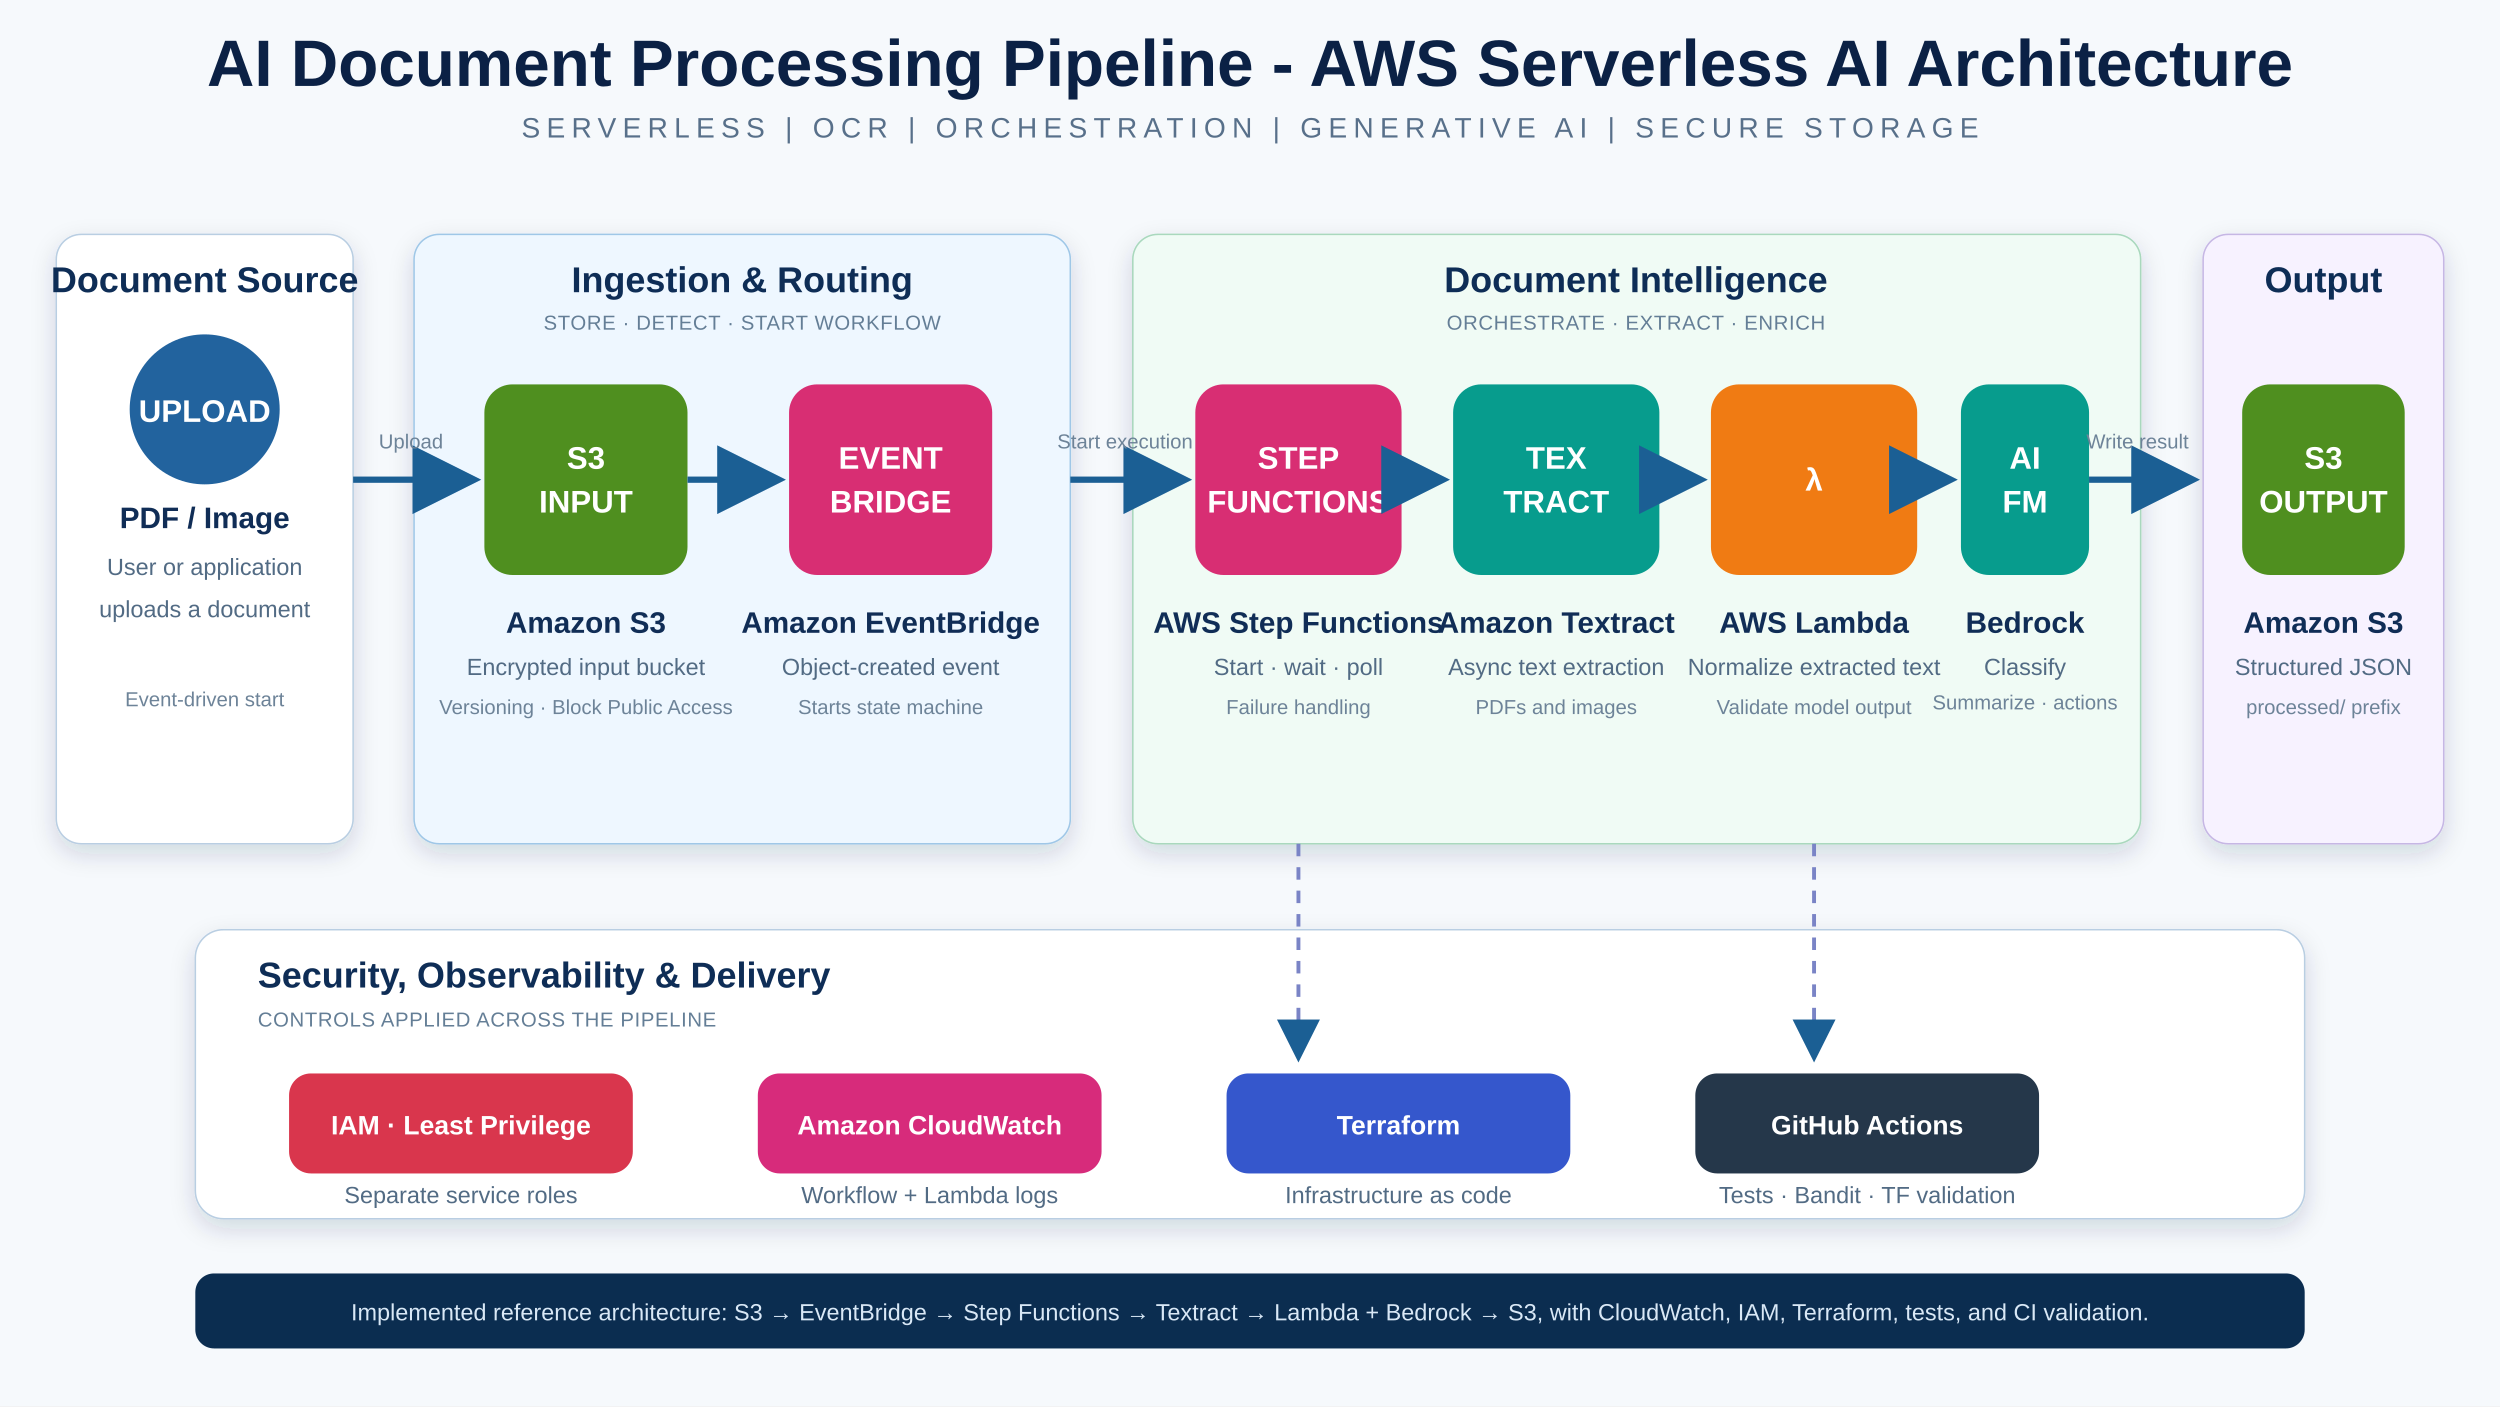
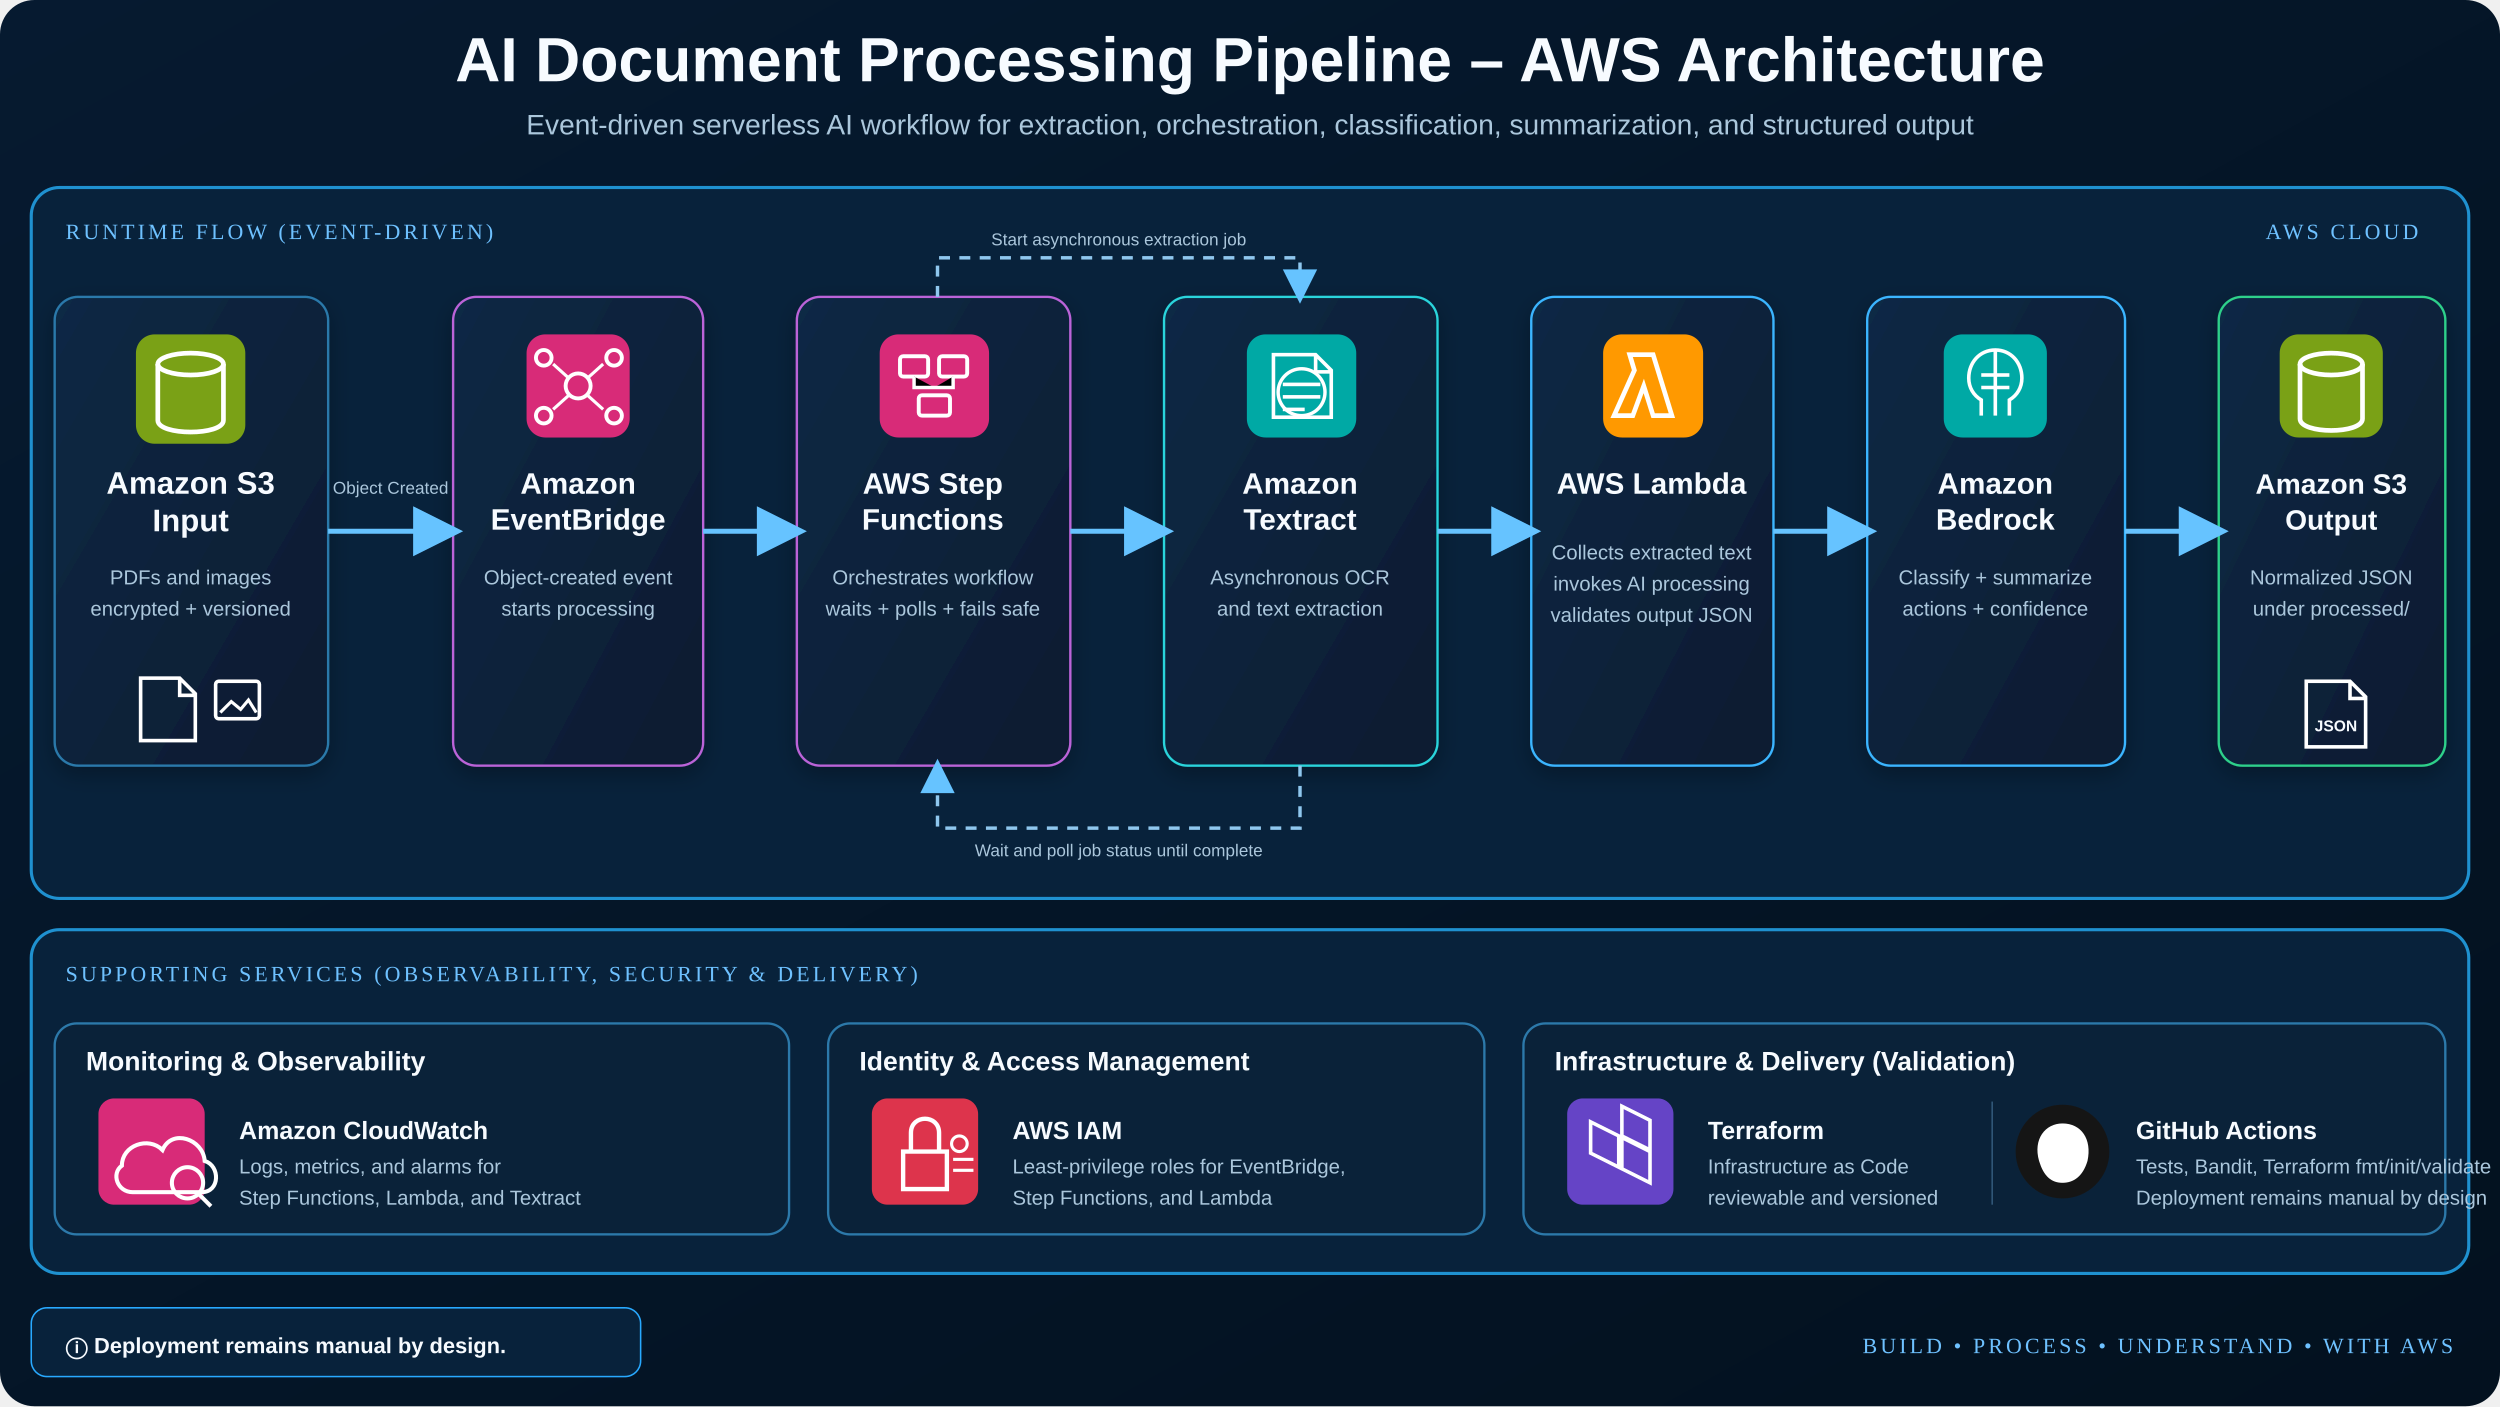
<svg xmlns="http://www.w3.org/2000/svg" width="1600" height="900" viewBox="0 0 1600 900" role="img" aria-labelledby="title desc">
  <defs>
-     <filter id="shadow" x="-20%" y="-20%" width="140%" height="140%">
-       <feDropShadow dx="0" dy="6" stdDeviation="8" flood-color="#16324e" flood-opacity=".16" />
+     <linearGradient id="bg" x1="0" y1="0" x2="1" y2="1">
+       <stop stop-color="#061a30" />
+       <stop offset="1" stop-color="#03111f" />
+     </linearGradient>
+     <linearGradient id="card" x1="0" y1="0" x2="1" y2="1">
+       <stop stop-color="#0c2945" />
+       <stop offset="1" stop-color="#071b30" />
+     </linearGradient>
+     <filter id="sh" x="-20%" y="-20%" width="140%" height="140%">
+       <feDropShadow dx="0" dy="5" stdDeviation="7" flood-color="#000" flood-opacity=".28" />
    </filter>
-     <marker id="arrow" markerWidth="11" markerHeight="11" refX="9" refY="5.5" orient="auto">
-       <path d="M0 0L11 5.5L0 11Z" fill="#1b5f94" />
+     <marker id="arr" markerWidth="10" markerHeight="10" refX="8" refY="5" orient="auto">
+       <path d="M0 0L10 5L0 10Z" fill="#66c3ff" />
    </marker>
    <style>
-     .h1{font:700 42px Arial,sans-serif;fill:#0b2145}.sub{font:18px Arial,sans-serif;fill:#58708a;letter-spacing:4px}.section{font:700 23px Arial,sans-serif;fill:#0e2d56}.sectionSub{font:13px Arial,sans-serif;fill:#647e96;letter-spacing:.4px}.svc{font:700 19px Arial,sans-serif;fill:#102d56}.txt{font:15px Arial,sans-serif;fill:#526b84}.small{font:13px Arial,sans-serif;fill:#6d8398}.icon{font:700 20px Arial,sans-serif;fill:white}.support{font:700 17px Arial,sans-serif;fill:white}.arrow{stroke:#1b5f94;stroke-width:4;fill:none;marker-end:url(#arrow)}.dash{stroke:#7a84c6;stroke-width:2.5;fill:none;stroke-dasharray:8 7;marker-end:url(#arrow)}
+     .t{font-family:Arial,Helvetica,sans-serif;fill:#f7fbff}.m{font-family:Arial,Helvetica,sans-serif;fill:#abc7dc}.h{font-weight:700}
+     .panel{fill:url(#card);stroke:#2c79aa;stroke-width:1.5}.run{fill:#08223b;stroke:#1f91d0;stroke-width:2}.support{fill:#0a2239;stroke:#2c79aa;stroke-width:1.5}
+     .line{stroke:#66c3ff;stroke-width:3.2;fill:none;marker-end:url(#arr)}.dash{stroke:#8fc7ee;stroke-width:2.2;fill:none;stroke-dasharray:7 6;marker-end:url(#arr)}
+     .small{font-size:13px}.tiny{font-size:11px}.cap{font-size:14px;letter-spacing:2px;fill:#6ec1ff}
  </style>
  </defs>
-   <rect width="1600" height="900" fill="#f6f9fc" />
-   <text x="800" y="55" text-anchor="middle" class="h1">AI Document Processing Pipeline - AWS Serverless AI Architecture</text>
-   <text x="800" y="88" text-anchor="middle" class="sub">SERVERLESS | OCR | ORCHESTRATION | GENERATIVE AI | SECURE STORAGE</text>
-   <g filter="url(#shadow)">
-     <rect x="36" y="150" width="190" height="390" rx="16" fill="#fff" stroke="#b9cee2" />
+   <rect width="1600" height="900" rx="22" fill="url(#bg)" />
+   <text x="800" y="52" text-anchor="middle" class="t h" font-size="40">AI Document Processing Pipeline – AWS Architecture</text>
+   <text x="800" y="86" text-anchor="middle" class="m" font-size="18">Event-driven serverless AI workflow for extraction, orchestration, classification, summarization, and structured output</text>
+   <rect x="20" y="120" width="1560" height="455" rx="18" class="run" />
+   <text x="42" y="153" class="cap">RUNTIME FLOW (EVENT-DRIVEN)</text>
+   <text x="1450" y="153" class="cap">AWS CLOUD</text>
+   <g transform="translate(35 190)">
+     <rect width="175" height="300" rx="15" class="panel" filter="url(#sh)" />
+     <rect x="52" y="24" width="70" height="70" rx="12" fill="#7AA116" />
+     <ellipse cx="87" cy="43" rx="21" ry="7" fill="none" stroke="#fff" stroke-width="3" />
+     <path d="M66 43v36c0 10 42 10 42 0V43" fill="none" stroke="#fff" stroke-width="3" />
+     <text x="87" y="126" text-anchor="middle" class="t h" font-size="20">Amazon S3</text>
+     <text x="87" y="150" text-anchor="middle" class="t h" font-size="20">Input</text>
+     <text x="87" y="184" text-anchor="middle" class="m small">PDFs and images</text>
+     <text x="87" y="204" text-anchor="middle" class="m small">encrypted + versioned</text>
+     <path d="M55 244h25l10 10v30H55zM80 244v11h10" fill="none" stroke="#fff" stroke-width="2.3" />
+     <rect x="103" y="246" width="28" height="24" rx="2" fill="none" stroke="#fff" stroke-width="2.3" />
+     <path d="M106 266l7-7 6 5 5-6 5 8" fill="none" stroke="#fff" stroke-width="2" />
  </g>
-   <text x="131" y="187" text-anchor="middle" class="section">Document Source</text>
-   <circle cx="131" cy="262" r="48" fill="#22639e" />
-   <text x="131" y="270" text-anchor="middle" class="icon">UPLOAD</text>
-   <text x="131" y="338" text-anchor="middle" class="svc">PDF / Image</text>
-   <text x="131" y="368" text-anchor="middle" class="txt">User or application</text>
-   <text x="131" y="395" text-anchor="middle" class="txt">uploads a document</text>
-   <text x="131" y="452" text-anchor="middle" class="small">Event-driven start</text>
-   <g filter="url(#shadow)">
-     <rect x="265" y="150" width="420" height="390" rx="16" fill="#eef7ff" stroke="#9fc7e7" />
+   <g transform="translate(290 190)">
+     <rect width="160" height="300" rx="15" class="panel" filter="url(#sh)" style="stroke:#bb63d8" />
+     <rect x="47" y="24" width="66" height="66" rx="12" fill="#D82B78" />
+     <circle cx="80" cy="57" r="8" fill="none" stroke="#fff" stroke-width="2.5" />
+     <circle cx="58" cy="39" r="5" fill="none" stroke="#fff" stroke-width="2.5" />
+     <circle cx="103" cy="39" r="5" fill="none" stroke="#fff" stroke-width="2.5" />
+     <circle cx="58" cy="76" r="5" fill="none" stroke="#fff" stroke-width="2.5" />
+     <circle cx="103" cy="76" r="5" fill="none" stroke="#fff" stroke-width="2.5" />
+     <path d="M64 43l10 9M96 43l-10 9M64 72l10-9M96 72l-10-9" stroke="#fff" stroke-width="2" />
+     <text x="80" y="126" text-anchor="middle" class="t h" font-size="19">Amazon</text>
+     <text x="80" y="149" text-anchor="middle" class="t h" font-size="19">EventBridge</text>
+     <text x="80" y="184" text-anchor="middle" class="m small">Object-created event</text>
+     <text x="80" y="204" text-anchor="middle" class="m small">starts processing</text>
  </g>
-   <text x="475" y="187" text-anchor="middle" class="section">Ingestion &amp; Routing</text>
-   <text x="475" y="211" text-anchor="middle" class="sectionSub">STORE · DETECT · START WORKFLOW</text>
-   <rect x="310" y="246" width="130" height="122" rx="18" fill="#4f8f1f" />
-   <text x="375" y="300" text-anchor="middle" class="icon">S3</text>
-   <text x="375" y="328" text-anchor="middle" class="icon">INPUT</text>
-   <text x="375" y="405" text-anchor="middle" class="svc">Amazon S3</text>
-   <text x="375" y="432" text-anchor="middle" class="txt">Encrypted input bucket</text>
-   <text x="375" y="457" text-anchor="middle" class="small">Versioning · Block Public Access</text>
-   <rect x="505" y="246" width="130" height="122" rx="18" fill="#d82e73" />
-   <text x="570" y="300" text-anchor="middle" class="icon">EVENT</text>
-   <text x="570" y="328" text-anchor="middle" class="icon">BRIDGE</text>
-   <text x="570" y="405" text-anchor="middle" class="svc">Amazon EventBridge</text>
-   <text x="570" y="432" text-anchor="middle" class="txt">Object-created event</text>
-   <text x="570" y="457" text-anchor="middle" class="small">Starts state machine</text>
-   <path class="arrow" d="M440 307H495" />
-   <g filter="url(#shadow)">
-     <rect x="725" y="150" width="645" height="390" rx="16" fill="#f0fbf5" stroke="#a9d8bd" />
+   <g transform="translate(510 190)">
+     <rect width="175" height="300" rx="15" class="panel" filter="url(#sh)" style="stroke:#bb63d8" />
+     <rect x="53" y="24" width="70" height="66" rx="12" fill="#D82B78" />
+     <rect x="66" y="38" width="18" height="13" rx="2" fill="none" stroke="#fff" stroke-width="2.5" />
+     <rect x="91" y="38" width="18" height="13" rx="2" fill="none" stroke="#fff" stroke-width="2.5" />
+     <rect x="78" y="63" width="20" height="13" rx="2" fill="none" stroke="#fff" stroke-width="2.5" />
+     <path d="M75 51v7h13M100 51v7H88" stroke="#fff" stroke-width="2.2" />
+     <text x="87" y="126" text-anchor="middle" class="t h" font-size="19">AWS Step</text>
+     <text x="87" y="149" text-anchor="middle" class="t h" font-size="19">Functions</text>
+     <text x="87" y="184" text-anchor="middle" class="m small">Orchestrates workflow</text>
+     <text x="87" y="204" text-anchor="middle" class="m small">waits + polls + fails safe</text>
  </g>
-   <text x="1047" y="187" text-anchor="middle" class="section">Document Intelligence</text>
-   <text x="1047" y="211" text-anchor="middle" class="sectionSub">ORCHESTRATE · EXTRACT · ENRICH</text>
-   <rect x="765" y="246" width="132" height="122" rx="18" fill="#d82e73" />
-   <text x="831" y="300" text-anchor="middle" class="icon">STEP</text>
-   <text x="831" y="328" text-anchor="middle" class="icon">FUNCTIONS</text>
-   <text x="831" y="405" text-anchor="middle" class="svc">AWS Step Functions</text>
-   <text x="831" y="432" text-anchor="middle" class="txt">Start · wait · poll</text>
-   <text x="831" y="457" text-anchor="middle" class="small">Failure handling</text>
-   <rect x="930" y="246" width="132" height="122" rx="18" fill="#079c8d" />
-   <text x="996" y="300" text-anchor="middle" class="icon">TEX</text>
-   <text x="996" y="328" text-anchor="middle" class="icon">TRACT</text>
-   <text x="996" y="405" text-anchor="middle" class="svc">Amazon Textract</text>
-   <text x="996" y="432" text-anchor="middle" class="txt">Async text extraction</text>
-   <text x="996" y="457" text-anchor="middle" class="small">PDFs and images</text>
-   <rect x="1095" y="246" width="132" height="122" rx="18" fill="#f07b13" />
-   <text x="1161" y="314" text-anchor="middle" class="icon">λ</text>
-   <text x="1161" y="405" text-anchor="middle" class="svc">AWS Lambda</text>
-   <text x="1161" y="432" text-anchor="middle" class="txt">Normalize extracted text</text>
-   <text x="1161" y="457" text-anchor="middle" class="small">Validate model output</text>
-   <rect x="1255" y="246" width="82" height="122" rx="18" fill="#079c8d" />
-   <text x="1296" y="300" text-anchor="middle" class="icon">AI</text>
-   <text x="1296" y="328" text-anchor="middle" class="icon">FM</text>
-   <text x="1296" y="405" text-anchor="middle" class="svc">Bedrock</text>
-   <text x="1296" y="432" text-anchor="middle" class="txt">Classify</text>
-   <text x="1296" y="454" text-anchor="middle" class="small">Summarize · actions</text>
-   <path class="arrow" d="M897 307H920" />
-   <path class="arrow" d="M1062 307H1085" />
-   <path class="arrow" d="M1227 307H1245" />
-   <g filter="url(#shadow)">
-     <rect x="1410" y="150" width="154" height="390" rx="16" fill="#f7f2ff" stroke="#c6b7e4" />
+   <g transform="translate(745 190)">
+     <rect width="175" height="300" rx="15" class="panel" filter="url(#sh)" style="stroke:#29d4db" />
+     <rect x="53" y="24" width="70" height="66" rx="12" fill="#00A9A5" />
+     <path d="M70 37h27l10 10v30H70zM97 37v11h10M76 56h24M76 64h24M76 72h14" fill="none" stroke="#fff" stroke-width="2.3" />
+     <circle cx="88" cy="61" r="15" fill="none" stroke="#fff" stroke-width="2.2" />
+     <text x="87" y="126" text-anchor="middle" class="t h" font-size="19">Amazon</text>
+     <text x="87" y="149" text-anchor="middle" class="t h" font-size="19">Textract</text>
+     <text x="87" y="184" text-anchor="middle" class="m small">Asynchronous OCR</text>
+     <text x="87" y="204" text-anchor="middle" class="m small">and text extraction</text>
  </g>
-   <text x="1487" y="187" text-anchor="middle" class="section">Output</text>
-   <rect x="1435" y="246" width="104" height="122" rx="18" fill="#4f8f1f" />
-   <text x="1487" y="300" text-anchor="middle" class="icon">S3</text>
-   <text x="1487" y="328" text-anchor="middle" class="icon">OUTPUT</text>
-   <text x="1487" y="405" text-anchor="middle" class="svc">Amazon S3</text>
-   <text x="1487" y="432" text-anchor="middle" class="txt">Structured JSON</text>
-   <text x="1487" y="457" text-anchor="middle" class="small">processed/ prefix</text>
-   <path class="arrow" d="M226 307H300" />
-   <path class="arrow" d="M685 307H755" />
-   <path class="arrow" d="M1337 307H1400" />
-   <text x="263" y="287" text-anchor="middle" class="small">Upload</text>
-   <text x="720" y="287" text-anchor="middle" class="small">Start execution</text>
-   <text x="1368" y="287" text-anchor="middle" class="small">Write result</text>
-   <g filter="url(#shadow)">
-     <rect x="125" y="595" width="1350" height="185" rx="18" fill="#fff" stroke="#b9cee2" />
+   <g transform="translate(980 190)">
+     <rect width="155" height="300" rx="15" class="panel" filter="url(#sh)" style="stroke:#3bb5ff" />
+     <rect x="46" y="24" width="64" height="66" rx="12" fill="#FF9900" />
+     <path d="M63 37h15l12 39H78l-6-19-7 19H53l13-29z" fill="none" stroke="#fff" stroke-width="3" />
+     <text x="77" y="126" text-anchor="middle" class="t h" font-size="19">AWS Lambda</text>
+     <text x="77" y="168" text-anchor="middle" class="m small">Collects extracted text</text>
+     <text x="77" y="188" text-anchor="middle" class="m small">invokes AI processing</text>
+     <text x="77" y="208" text-anchor="middle" class="m small">validates output JSON</text>
  </g>
-   <text x="165" y="632" class="section">Security, Observability &amp; Delivery</text>
-   <text x="165" y="657" class="sectionSub">CONTROLS APPLIED ACROSS THE PIPELINE</text>
-   <g transform="translate(185 687)">
-     <rect width="220" height="64" rx="14" fill="#d9364d" />
-     <text x="110" y="39" text-anchor="middle" class="support">IAM · Least Privilege</text>
+   <g transform="translate(1195 190)">
+     <rect width="165" height="300" rx="15" class="panel" filter="url(#sh)" style="stroke:#3bb5ff" />
+     <rect x="49" y="24" width="66" height="66" rx="12" fill="#00A9A5" />
+     <path d="M82 34c-10 0-17 8-17 18 0 6 3 11 8 14v10M82 34c10 0 17 8 17 18 0 6-3 11-8 14v10M73 50h18M73 58h18M82 34v42" fill="none" stroke="#fff" stroke-width="2.3" />
+     <text x="82" y="126" text-anchor="middle" class="t h" font-size="19">Amazon</text>
+     <text x="82" y="149" text-anchor="middle" class="t h" font-size="19">Bedrock</text>
+     <text x="82" y="184" text-anchor="middle" class="m small">Classify + summarize</text>
+     <text x="82" y="204" text-anchor="middle" class="m small">actions + confidence</text>
  </g>
-   <g transform="translate(485 687)">
-     <rect width="220" height="64" rx="14" fill="#d72b7b" />
-     <text x="110" y="39" text-anchor="middle" class="support">Amazon CloudWatch</text>
+   <g transform="translate(1420 190)">
+     <rect width="145" height="300" rx="15" class="panel" filter="url(#sh)" style="stroke:#2ed08a" />
+     <rect x="39" y="24" width="66" height="66" rx="12" fill="#7AA116" />
+     <ellipse cx="72" cy="43" rx="20" ry="7" fill="none" stroke="#fff" stroke-width="3" />
+     <path d="M52 43v35c0 10 40 10 40 0V43" fill="none" stroke="#fff" stroke-width="3" />
+     <text x="72" y="126" text-anchor="middle" class="t h" font-size="18">Amazon S3</text>
+     <text x="72" y="149" text-anchor="middle" class="t h" font-size="18">Output</text>
+     <text x="72" y="184" text-anchor="middle" class="m small">Normalized JSON</text>
+     <text x="72" y="204" text-anchor="middle" class="m small">under processed/</text>
+     <path d="M56 246h28l10 10v32H56zM84 246v11h10" fill="none" stroke="#fff" stroke-width="2.3" />
+     <text x="75" y="278" text-anchor="middle" class="t h" font-size="10">JSON</text>
  </g>
-   <g transform="translate(785 687)">
-     <rect width="220" height="64" rx="14" fill="#3557cc" />
-     <text x="110" y="39" text-anchor="middle" class="support">Terraform</text>
+   <path d="M210 340H290" class="line" />
+   <text x="250" y="316" text-anchor="middle" class="m tiny">Object Created</text>
+   <path d="M450 340H510" class="line" />
+   <path d="M685 340H745" class="line" />
+   <path d="M920 340H980" class="line" />
+   <path d="M1135 340H1195" class="line" />
+   <path d="M1360 340H1420" class="line" />
+   <path d="M600 190V165H832V190" class="dash" />
+   <text x="716" y="157" text-anchor="middle" class="m tiny">Start asynchronous extraction job</text>
+   <path d="M832 490V530H600V490" class="dash" />
+   <text x="716" y="548" text-anchor="middle" class="m tiny">Wait and poll job status until complete</text>
+   <rect x="20" y="595" width="1560" height="220" rx="18" class="run" />
+   <text x="42" y="628" class="cap">SUPPORTING SERVICES (OBSERVABILITY, SECURITY &amp; DELIVERY)</text>
+   <g transform="translate(35 655)">
+     <rect width="470" height="135" rx="14" class="support" />
+     <text x="20" y="30" class="t h" font-size="17">Monitoring &amp; Observability</text>
+     <rect x="28" y="48" width="68" height="68" rx="10" fill="#D82B78" />
+     <path d="M43 91c0-13 17-19 26-10 6-14 26-7 27 7 10 3 10 20-2 20H50c-10 0-14-12-7-17z" fill="none" stroke="#fff" stroke-width="2.6" />
+     <circle cx="85" cy="102" r="10" fill="none" stroke="#fff" stroke-width="2.6" />
+     <path d="M92 109l8 8" stroke="#fff" stroke-width="2.6" />
+     <text x="118" y="74" class="t h" font-size="16">Amazon CloudWatch</text>
+     <text x="118" y="96" class="m small">Logs, metrics, and alarms for</text>
+     <text x="118" y="116" class="m small">Step Functions, Lambda, and Textract</text>
  </g>
-   <g transform="translate(1085 687)">
-     <rect width="220" height="64" rx="14" fill="#25374a" />
-     <text x="110" y="39" text-anchor="middle" class="support">GitHub Actions</text>
+   <g transform="translate(530 655)">
+     <rect width="420" height="135" rx="14" class="support" />
+     <text x="20" y="30" class="t h" font-size="17">Identity &amp; Access Management</text>
+     <rect x="28" y="48" width="68" height="68" rx="10" fill="#DD344C" />
+     <path d="M48 82h28v24H48zM53 82V70c0-12 18-12 18 0v12" fill="none" stroke="#fff" stroke-width="2.8" />
+     <circle cx="84" cy="77" r="5" fill="none" stroke="#fff" stroke-width="2" />
+     <path d="M80 87h13M80 94h13" stroke="#fff" stroke-width="2" />
+     <text x="118" y="74" class="t h" font-size="16">AWS IAM</text>
+     <text x="118" y="96" class="m small">Least-privilege roles for EventBridge,</text>
+     <text x="118" y="116" class="m small">Step Functions, and Lambda</text>
  </g>
-   <text x="295" y="770" text-anchor="middle" class="txt">Separate service roles</text>
-   <text x="595" y="770" text-anchor="middle" class="txt">Workflow + Lambda logs</text>
-   <text x="895" y="770" text-anchor="middle" class="txt">Infrastructure as code</text>
-   <text x="1195" y="770" text-anchor="middle" class="txt">Tests · Bandit · TF validation</text>
-   <path class="dash" d="M831 540V675" />
-   <path class="dash" d="M1161 540V675" />
-   <rect x="125" y="815" width="1350" height="48" rx="12" fill="#0b2d50" />
-   <text x="800" y="845" text-anchor="middle" font-family="Arial,sans-serif" font-size="15" fill="#d9e8f6">Implemented reference architecture: S3 → EventBridge → Step Functions → Textract → Lambda + Bedrock → S3, with CloudWatch, IAM, Terraform, tests, and CI validation.</text>
+   <g transform="translate(975 655)">
+     <rect width="590" height="135" rx="14" class="support" />
+     <text x="20" y="30" class="t h" font-size="17">Infrastructure &amp; Delivery (Validation)</text>
+     <rect x="28" y="48" width="68" height="68" rx="10" fill="#6544C6" />
+     <path d="M43 63l18 9v20l-18-9zm20 10l18 9v20l-18-9zm0-20l18 9v19l-18-9z" fill="none" stroke="#fff" stroke-width="2.3" />
+     <text x="118" y="74" class="t h" font-size="16">Terraform</text>
+     <text x="118" y="96" class="m small">Infrastructure as Code</text>
+     <text x="118" y="116" class="m small">reviewable and versioned</text>
+     <line x1="300" y1="50" x2="300" y2="116" stroke="#315778" />
+     <circle cx="345" cy="82" r="30" fill="#151515" />
+     <path d="M330 88c-4-14 4-24 15-24 12 0 19 10 16 24-3 10-9 14-16 14-7 0-12-4-15-14z" fill="#fff" />
+     <text x="392" y="74" class="t h" font-size="16">GitHub Actions</text>
+     <text x="392" y="96" class="m small">Tests, Bandit, Terraform fmt/init/validate</text>
+     <text x="392" y="116" class="m small">Deployment remains manual by design</text>
+   </g>
+   <rect x="20" y="837" width="390" height="44" rx="10" fill="#08223b" stroke="#28a9ff" />
+   <text x="42" y="866" class="t h" font-size="14">ⓘ Deployment remains manual by design.</text>
+   <text x="1570" y="866" text-anchor="end" class="cap">BUILD • PROCESS • UNDERSTAND • WITH AWS</text>
</svg>
